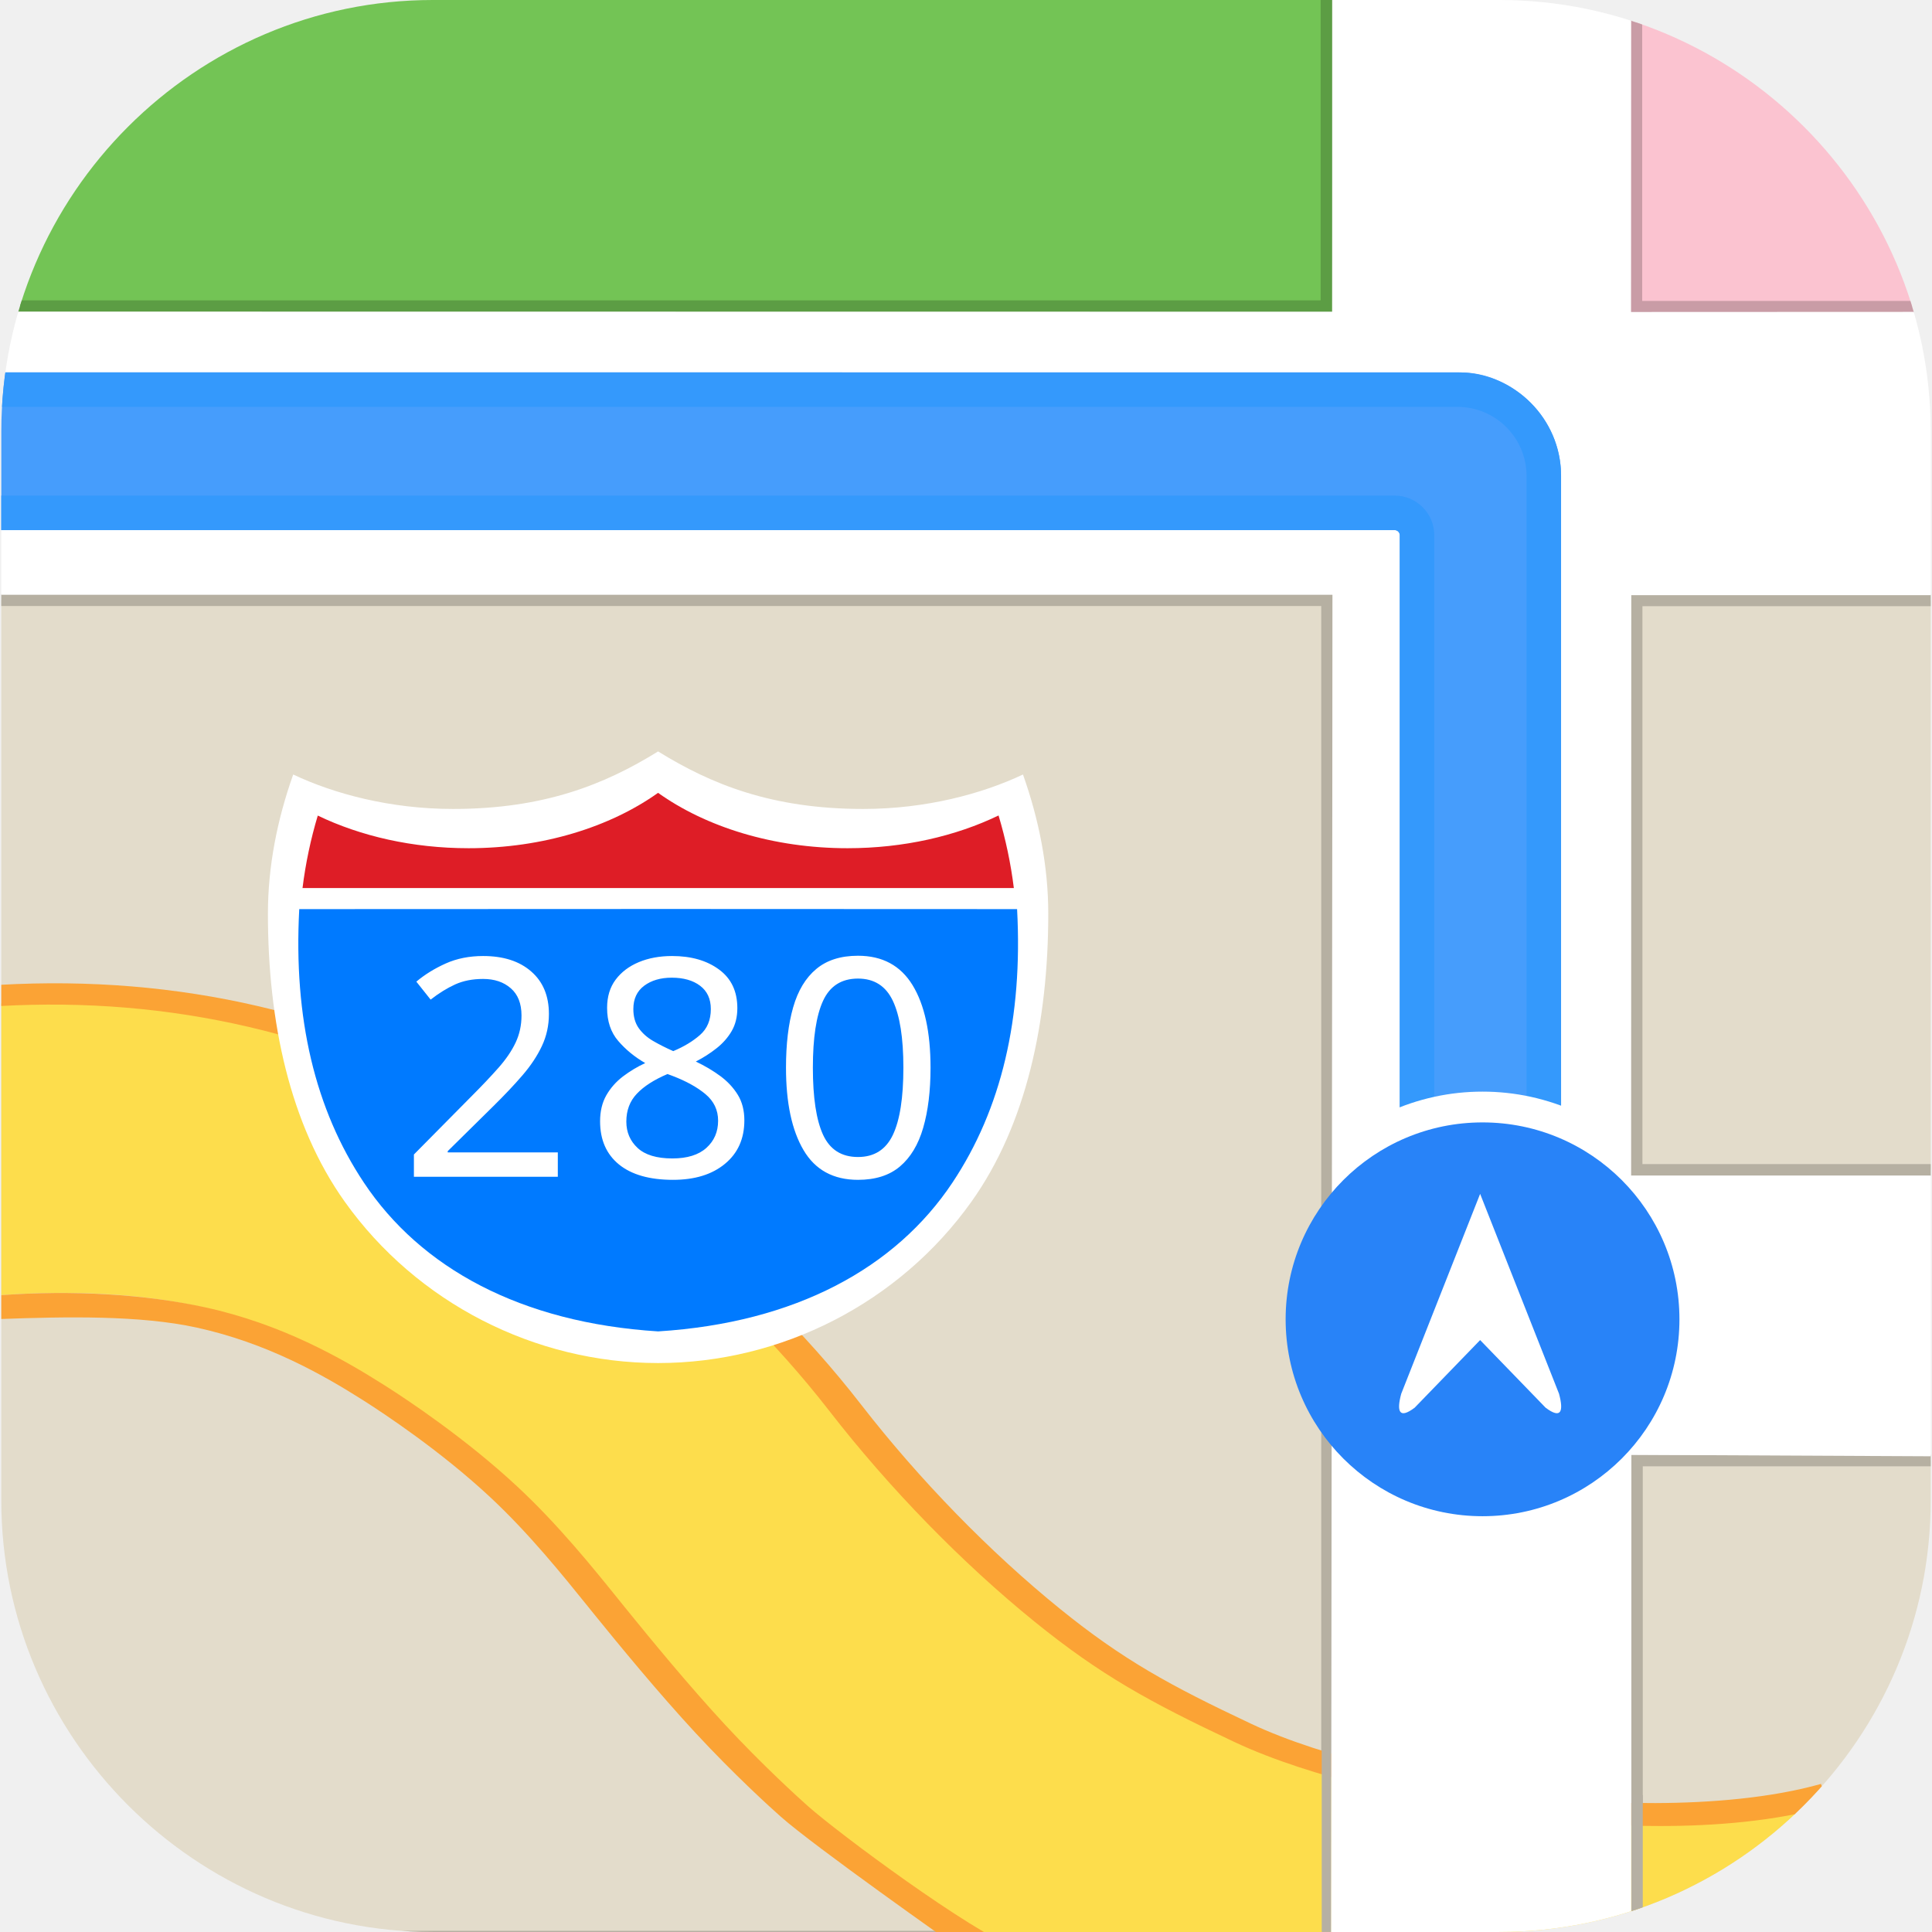
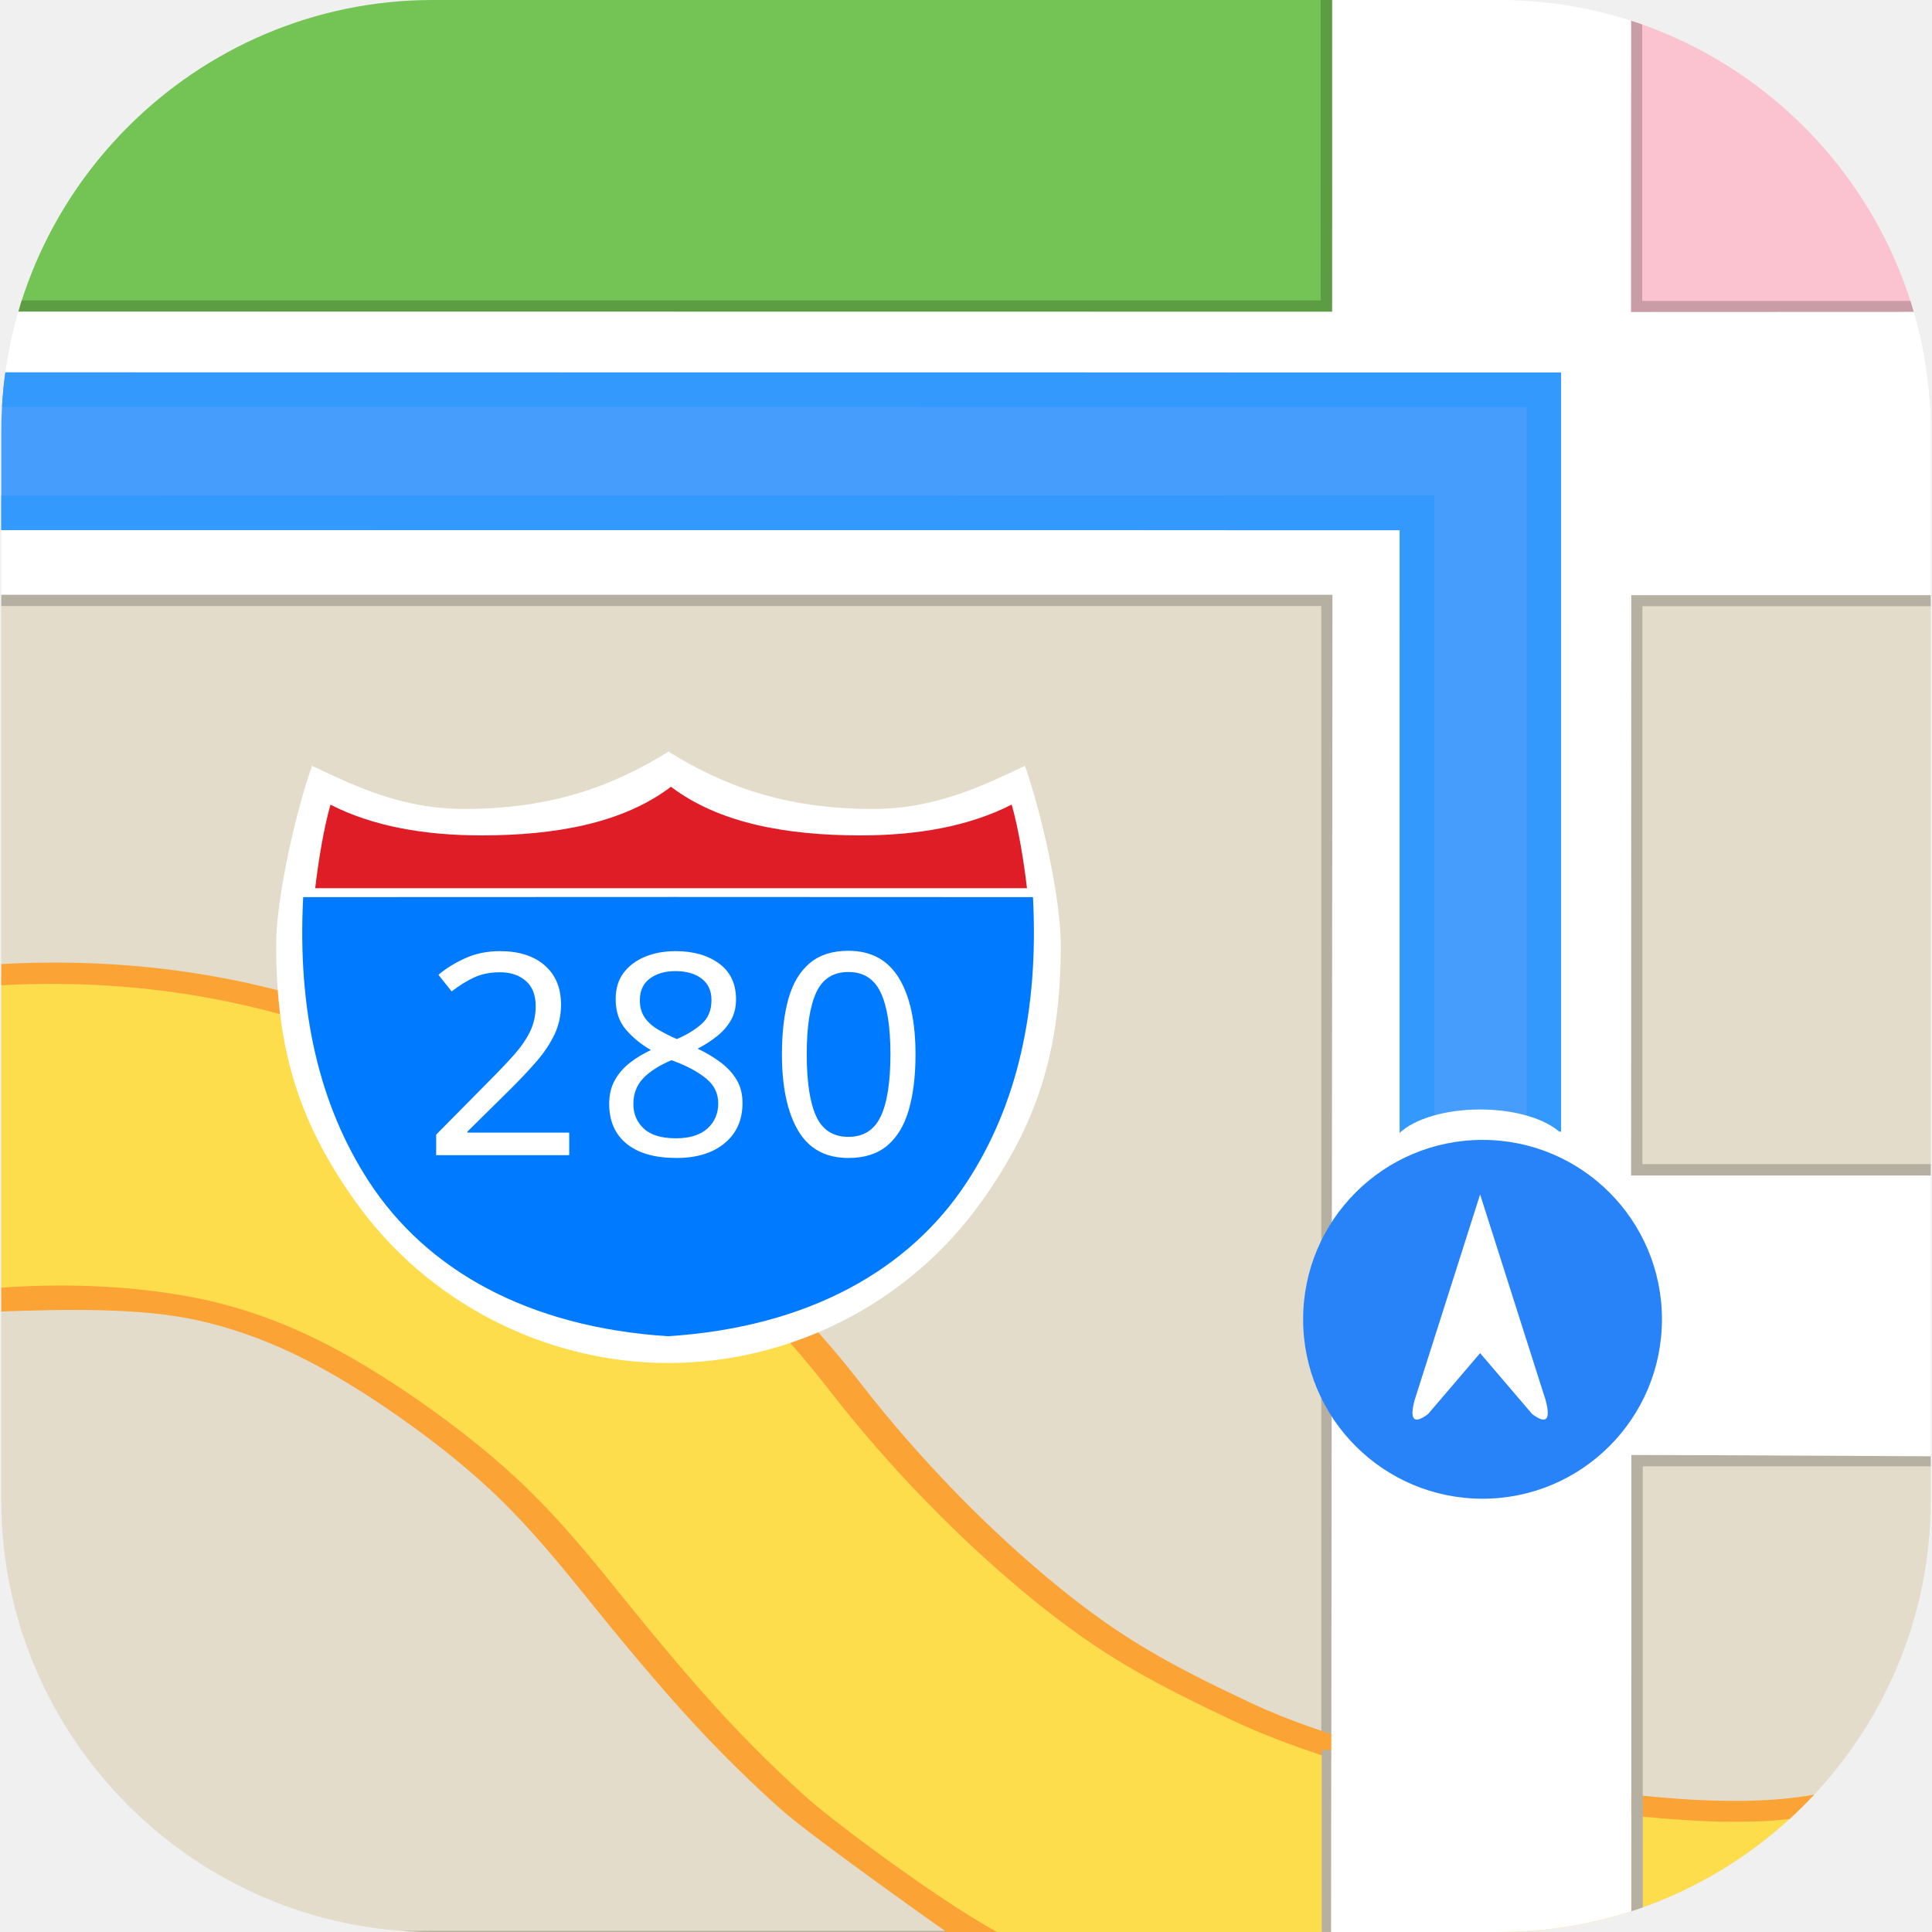
<svg xmlns="http://www.w3.org/2000/svg" xmlns:xlink="http://www.w3.org/1999/xlink" viewBox="0 0 335.84 335.836">
  <defs>
    <path id="a" d="M260.615 335.836H75.225c-41.25 0-75-33.75-75-75V75c0-41.25 33.75-75 75-75h185.39c41.25 0 75 33.75 75 75v185.836c0 41.25-33.75 75-75 75z" />
  </defs>
  <clipPath id="b">
    <use xlink:href="#a" overflow="visible" />
  </clipPath>
  <path clip-path="url(#b)" fill="#fbc3d0" stroke="#c99ca6" stroke-width="2" stroke-miterlimit="10" d="M284.461 1.788h49.336v51.523h-49.336z" />
  <path clip-path="url(#b)" fill="#73c455" stroke="#5c9d44" stroke-width="2" stroke-miterlimit="10" d="M0-2.97h230.568v56.182H0z" />
  <g clip-path="url(#b)">
    <path fill="#e3dccb" stroke="#b6b0a2" stroke-width="2" stroke-miterlimit="10" d="M-1.415 104.343h232.09v232.293H-1.415z" />
    <path fill="#e3dccb" d="M284.505 104.375h52.109v98.983h-52.109z" />
    <path d="M335.615 105.375l-.001 96.983h-50.109v-96.983h50.11m2-2h-54.11v100.983h54.109v-2l.001-96.983v-2z" fill="#b6b0a2" />
    <path fill="#e3dccb" stroke="#b6b0a2" stroke-width="2" stroke-miterlimit="10" d="M337.388 333.501l-52.825-.353v-79.255l53.149-.003z" />
  </g>
-   <path d="M317.375 314.549c-15.779 2.334-43.183 2.248-54.734.435-11.651-1.828-32.67-5.741-46.83-12.411s-22.612-11.252-33.919-20.406c-13.466-10.901-25.905-24.163-35.113-36.035-16.939-21.84-39.208-39.392-61.341-51.774-25.698-14.376-53.702-21.683-85.498-19.91v50.699c.096-.005.187-.004.284-.011 11.161-.828 23.264-.465 34.416 1.972 11.528 2.52 21.012 7.357 30.06 13.095 4.725 2.996 14.205 9.416 22.574 17.21 7.658 7.132 14.242 15.556 18.345 20.623 4.46 5.507 11.143 13.649 17.602 20.617 5.978 6.449 11.802 11.849 14.556 14.295 5.73 5.089 31.635 24.096 31.635 24.096l127.801-.288 20.162-22.207z" clip-path="url(#b)" fill="#fddd4c" />
+   <path d="M317.375 314.549c-15.779 2.334-43.183-.752-54.734-2.565-11.651-1.828-32.67-7.541-46.83-14.211s-22.612-11.252-33.919-20.406c-13.466-10.901-25.905-24.163-35.113-36.035-16.939-21.84-39.208-39.392-61.341-51.774-25.698-14.376-53.702-21.683-85.498-19.91v55.499c.096-.005.187-.004.284-.011 11.161-.828 23.264-.465 34.416 1.972 11.528 2.52 21.012 7.357 30.06 13.095 4.725 2.996 14.205 9.416 22.574 17.21 7.658 7.132 14.242 15.556 18.345 20.623 4.46 5.507 11.143 13.649 17.602 20.617 5.978 6.449 11.802 11.849 14.556 14.295 5.73 5.089 31.635 24.096 31.635 24.096l127.801-.288 20.162-22.207z" clip-path="url(#b)" fill="#fddd4c" />
  <g clip-path="url(#b)" fill="#fba335">
-     <path d="M176.893 338.836c-8.2-3.14-30.99-20.03-36.51-24.93-1.7-1.52-7.76-7-14.31-14.06-6.36-6.86-13-14.95-17.45-20.44l-1.24-1.54c-4.12-5.11-10.33-12.83-17.44-19.44-9.01-8.39-19.14-15.11-23.08-17.61-7.56-4.79-17.92-10.66-31.19-13.56-10.44-2.28-23-3.04-35.73-2.1v4.133c11.72-.43 24.45-.66 34.23 1.48 12.2 2.67 21.87 8.15 28.94 12.63 3.77 2.4 13.48 8.83 22.06 16.82 6.74 6.27 12.77 13.76 16.76 18.71l1.25 1.55c4.51 5.57 11.26 13.78 17.76 20.8 6.76 7.29 13.03 12.97 14.8 14.53 5.81 5.16 29.9 22.12 30.92 22.84 0-.001 18.43 3.327 10.23.187zM316.54 310.1c-17.243 4.86-41.742 3.462-53.161 1.67-13.786-2.163-32.936-6.021-45.882-12.12-14.145-6.663-22.296-11.126-33.208-19.96-12.211-9.885-24.48-22.479-34.549-35.46-20.131-25.955-45.044-42.975-62.397-52.683-27.591-15.435-56.184-22.097-87.402-20.35v3.687c29.861-1.661 57.589 4.805 83.984 19.572 16.787 9.391 40.873 25.838 60.284 50.864 10.389 13.394 23.059 26.395 35.676 36.61 11.475 9.288 19.956 13.938 34.629 20.851 13.696 6.452 33.542 10.47 47.78 12.704 1.938.304 12.944 1.932 26.291 1.932 9.384-.001 19.928-.806 29.283-3.441l-1.328-3.876z" />
+     <path d="M176.893 337.536c-8.2-3.14-30.99-20.03-36.51-24.93-1.7-1.52-7.76-7-14.31-14.06-6.36-6.86-13-14.95-17.45-20.44l-1.24-1.54c-4.12-5.11-10.33-12.83-17.44-19.44-9.01-8.39-19.14-15.11-23.08-17.61-7.56-4.79-17.92-10.66-31.19-13.56-10.44-2.28-23-3.04-35.73-2.1v4.133c11.72-.43 24.45-.66 34.23 1.48 12.2 2.67 21.87 8.15 28.94 12.63 3.77 2.4 13.48 8.83 22.06 16.82 6.74 6.27 12.77 13.76 16.76 18.71l1.25 1.55c4.51 5.57 11.26 13.78 17.76 20.8 6.76 7.29 13.03 12.97 14.8 14.53 5.81 5.16 29.9 22.12 30.92 22.84 0-.001 18.43 3.327 10.23.187zM317.383 311.542c-16.71 3.858-42.585-.681-54.004-2.473-13.786-2.163-32.936-6.921-45.882-13.02-14.145-6.663-22.296-11.126-33.208-19.96-12.211-9.885-24.48-22.479-34.549-35.46-20.131-25.955-45.044-42.975-62.397-52.683-27.591-15.435-56.184-22.097-87.402-20.35v3.687c29.861-1.661 57.589 4.805 83.984 19.572 16.787 9.391 40.873 25.838 60.284 50.864 10.389 13.394 23.059 26.396 35.676 36.61 11.475 9.288 19.956 13.938 34.629 20.851 13.696 6.452 33.502 11.639 47.78 13.604 11.845 1.63 40.664 6.505 55.739 2.09l-.65-3.332z" />
  </g>
  <g clip-path="url(#b)" fill="#b6b0a3">
    <path d="M229.757 304.211h1.666v31.624h-1.666zM283.585 312.008h1.978v20.438h-1.978z" />
  </g>
  <path clip-path="url(#b)" fill="#fff" d="M283.556 340.355l.025-87.464 58.966.287v-48.813h-59.032l.041-100.907h58.991l-2.751-49.248-56.278.023.029-57.621-51.917-3.414-.047 61.012-231.914-.029v49.193l231.962.006-.247 238.97z" />
-   <path d="M271.363 192.203l-.046-110.745c-.666-9.672-9.074-16.716-17.324-16.716L.225 64.729l-.08 27.416h242.283c.558.014.894.429.894.894v99.445l28.041-.281z" clip-path="url(#b)" fill="#469dfc" />
+   <path clip-path="url(#b)" fill="#469dfc" d="M271.366 196.708l-.003-131.958L.228 64.735l-.08 27.416 243.174.01.003 104.829z" />
  <g clip-path="url(#b)" fill="#3499fc">
-     <path d="M253.363 64.729H-.431v6h253.793c6.617 0 12 5.383 12 12v110.09h6V82.729c.001-9.925-8.074-18-17.999-18z" />
-     <path d="M242.428 86.146H.145v6h242.283c.484 0 .894.409.894.894v99.933h6V93.039c0-3.801-3.093-6.893-6.894-6.893z" />
+     <path d="M271.363 64.75L-.431 64.729v6l265.794.013v125.935h6z" />
+     <path d="M249.321 86.098L.145 86.146v6l243.177.015v104.911h6z" />
  </g>
-   <path d="M274.116 193.343a39.188 39.188 0 0 0-16.406-3.585 39.176 39.176 0 0 0-16.406 3.585h32.812z" clip-path="url(#b)" fill="#fff" />
-   <circle cx="257.71" cy="229.336" r="34.228" clip-path="url(#b)" fill="#2883f8" />
-   <path d="M271.007 242.281l-13.716-34.75-13.716 34.75c-.82 3.038-.393 4.472 2.335 2.42l11.382-11.756 11.382 11.756c2.726 2.052 3.153.619 2.333-2.42zM177.842 134.685l-.02-.052c-7.068 3.345-16.846 5.988-27.781 5.988-15.852 0-26.401-4.279-35.631-9.992v-.017l-.014.008-.014-.008v.017c-9.23 5.713-19.779 9.992-35.631 9.992-10.935 0-20.713-2.643-27.781-5.988l-.02.052c-2.72 7.675-4.378 15.824-4.378 24.149 0 18.678 3.779 36.621 13.357 50.06 12.538 17.592 33.041 28.037 54.453 28.046h.028c21.412-.009 41.915-10.454 54.453-28.046 9.578-13.44 13.357-31.383 13.357-50.06 0-8.326-1.658-16.475-4.378-24.149z" clip-path="url(#b)" fill="#fff" />
+   <path d="M271.941 197.639c-2.229-2.79-7.94-4.779-14.652-4.779-6.713 0-12.423 1.989-14.652 4.779h29.304z" clip-path="url(#b)" fill="#fff" />
+   <circle cx="257.71" cy="229.336" r="31.187" clip-path="url(#b)" fill="#2883f8" />
+   <path d="M268.675 243.387l-11.385-35.749-.001 14.299-.001-14.299-11.385 35.749c-.82 3.038-.393 4.472 2.335 2.42l9.051-10.593 9.051 10.593c2.728 2.052 3.156.618 2.335-2.42zM178.161 133.119c-7.068 3.346-15.447 7.502-26.383 7.502-15.776 0-26.298-4.239-35.497-9.911v-.098l-.014.008-.014-.008v.017l-.053.032-.053-.032v-.017l-.014.008-.014-.008v.098c-9.199 5.672-19.721 9.911-35.497 9.911-10.936 0-19.315-4.156-26.383-7.502-2.731 7.69-6.232 22.813-6.232 31.157 0 18.678 4.215 31.178 13.794 44.618 12.512 17.555 32.955 27.991 54.319 28.044v.003h.028l.053-.001.053.001h.028v-.003c21.364-.053 41.807-10.488 54.319-28.044 9.578-13.44 13.794-25.94 13.794-44.618-.001-8.344-3.503-23.467-6.234-31.157z" clip-path="url(#b)" fill="#fff" />
  <g clip-path="url(#b)">
-     <path d="M176.801 158.031l-62.391-.024v.001l-62.391.024c-1.016 18.957 2.74 34.785 11.239 47.549 9.867 14.818 27.248 24.354 51.151 25.857v-.001c23.903-1.503 41.284-11.039 51.151-25.857 8.501-12.764 12.257-28.592 11.241-47.549z" fill="#007aff" />
+     <path d="M179.563 155.948l-63.43-.025v.001l-63.43.024c-1.033 19.712 2.785 36.171 11.426 49.443 10.032 15.408 27.702 25.324 52.003 26.887v-.001c24.301-1.563 41.972-11.479 52.003-26.887 8.643-13.271 12.461-29.73 11.428-49.442z" fill="#007aff" />
  </g>
  <g clip-path="url(#b)">
-     <path d="M147.332 147.445c-12.939 0-24.615-3.695-32.942-9.626-8.327 5.931-20.004 9.626-32.942 9.626-9.751 0-18.783-2.102-26.209-5.673a76.876 76.876 0 0 0-2.652 12.599h123.65a76.866 76.866 0 0 0-2.658-12.617c-7.435 3.583-16.48 5.691-26.247 5.691z" fill="#de1d26" />
+     <path d="M149.598 145.217c-12.947 0-24.631-2.135-32.963-8.452-8.332 6.317-20.016 8.452-32.963 8.452-9.757 0-18.795-1.538-26.226-5.342-1.205 4.251-2.097 9.819-2.654 14.519h123.729c-.558-4.707-1.452-10.281-2.66-14.537-7.44 3.815-16.49 5.36-26.263 5.36z" fill="#de1d26" />
  </g>
  <g clip-path="url(#b)">
-     <text transform="translate(69.403 204.56)" fill="#fff" font-family="HelveticaNeue-Medium" font-size="53" letter-spacing="2">280</text>
+     <text transform="translate(73.463 200.807)" fill="#fff" font-family="HelveticaNeue-Medium" font-size="49" letter-spacing="2">280</text>
  </g>
</svg>
